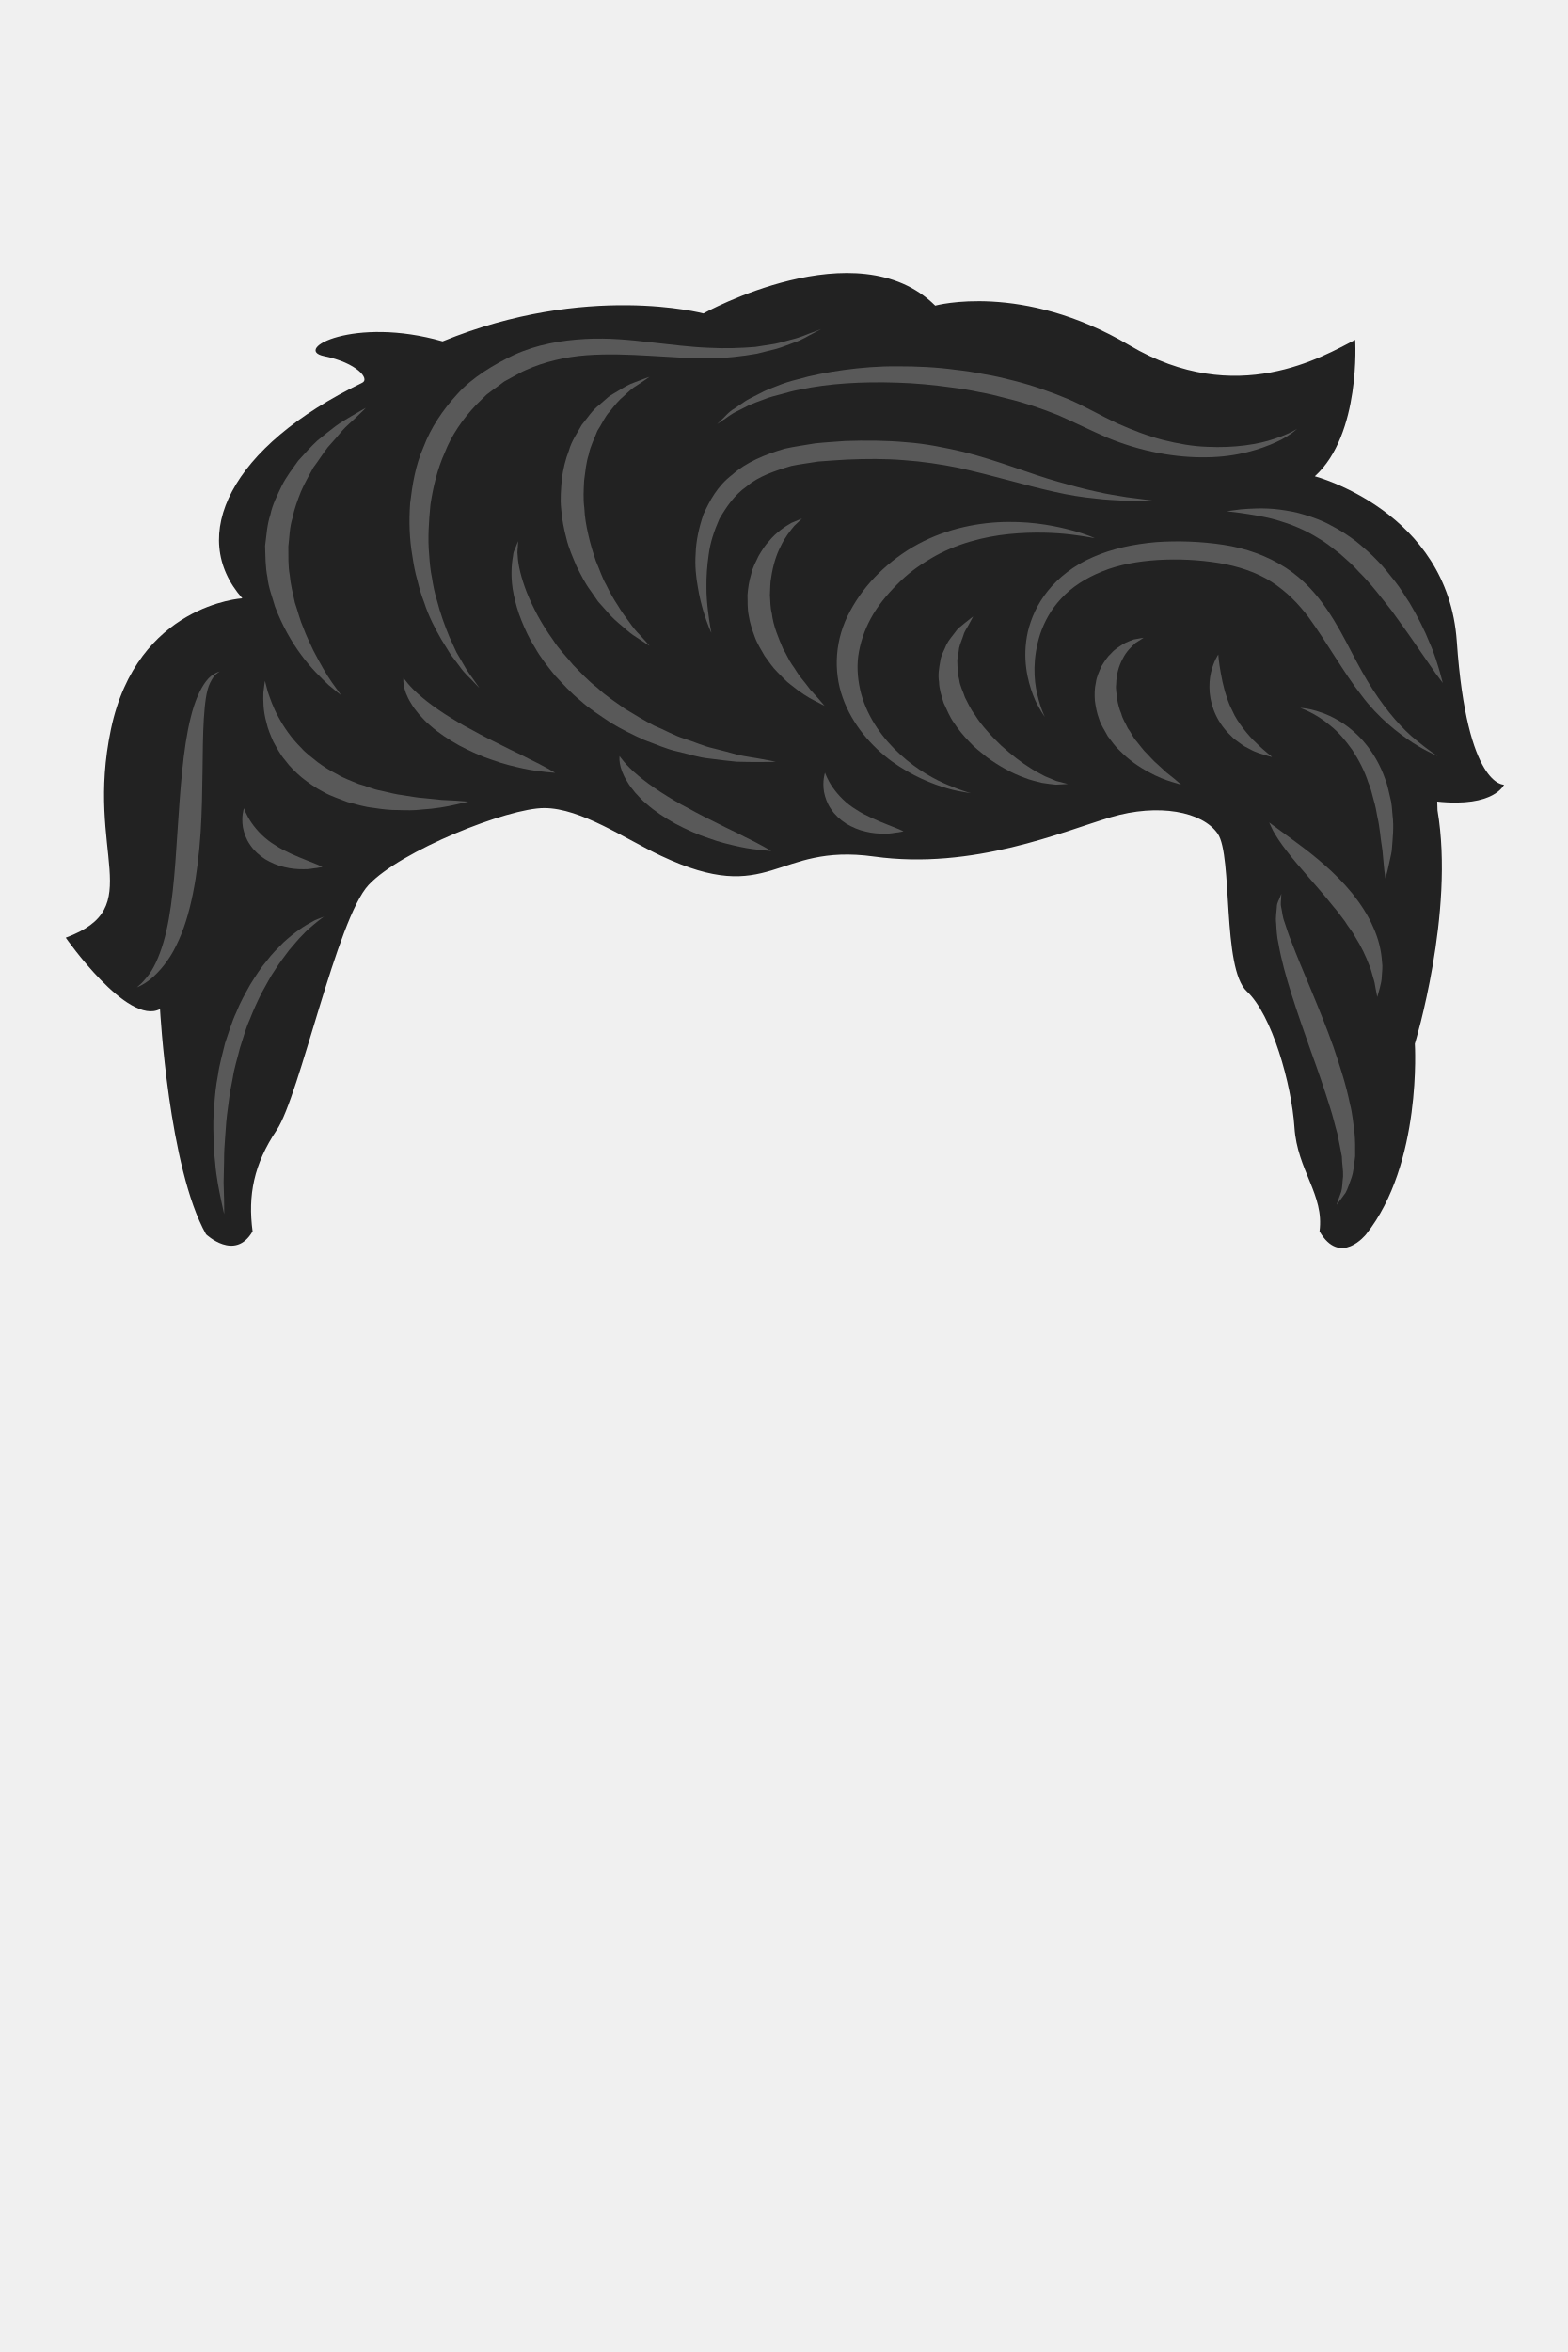
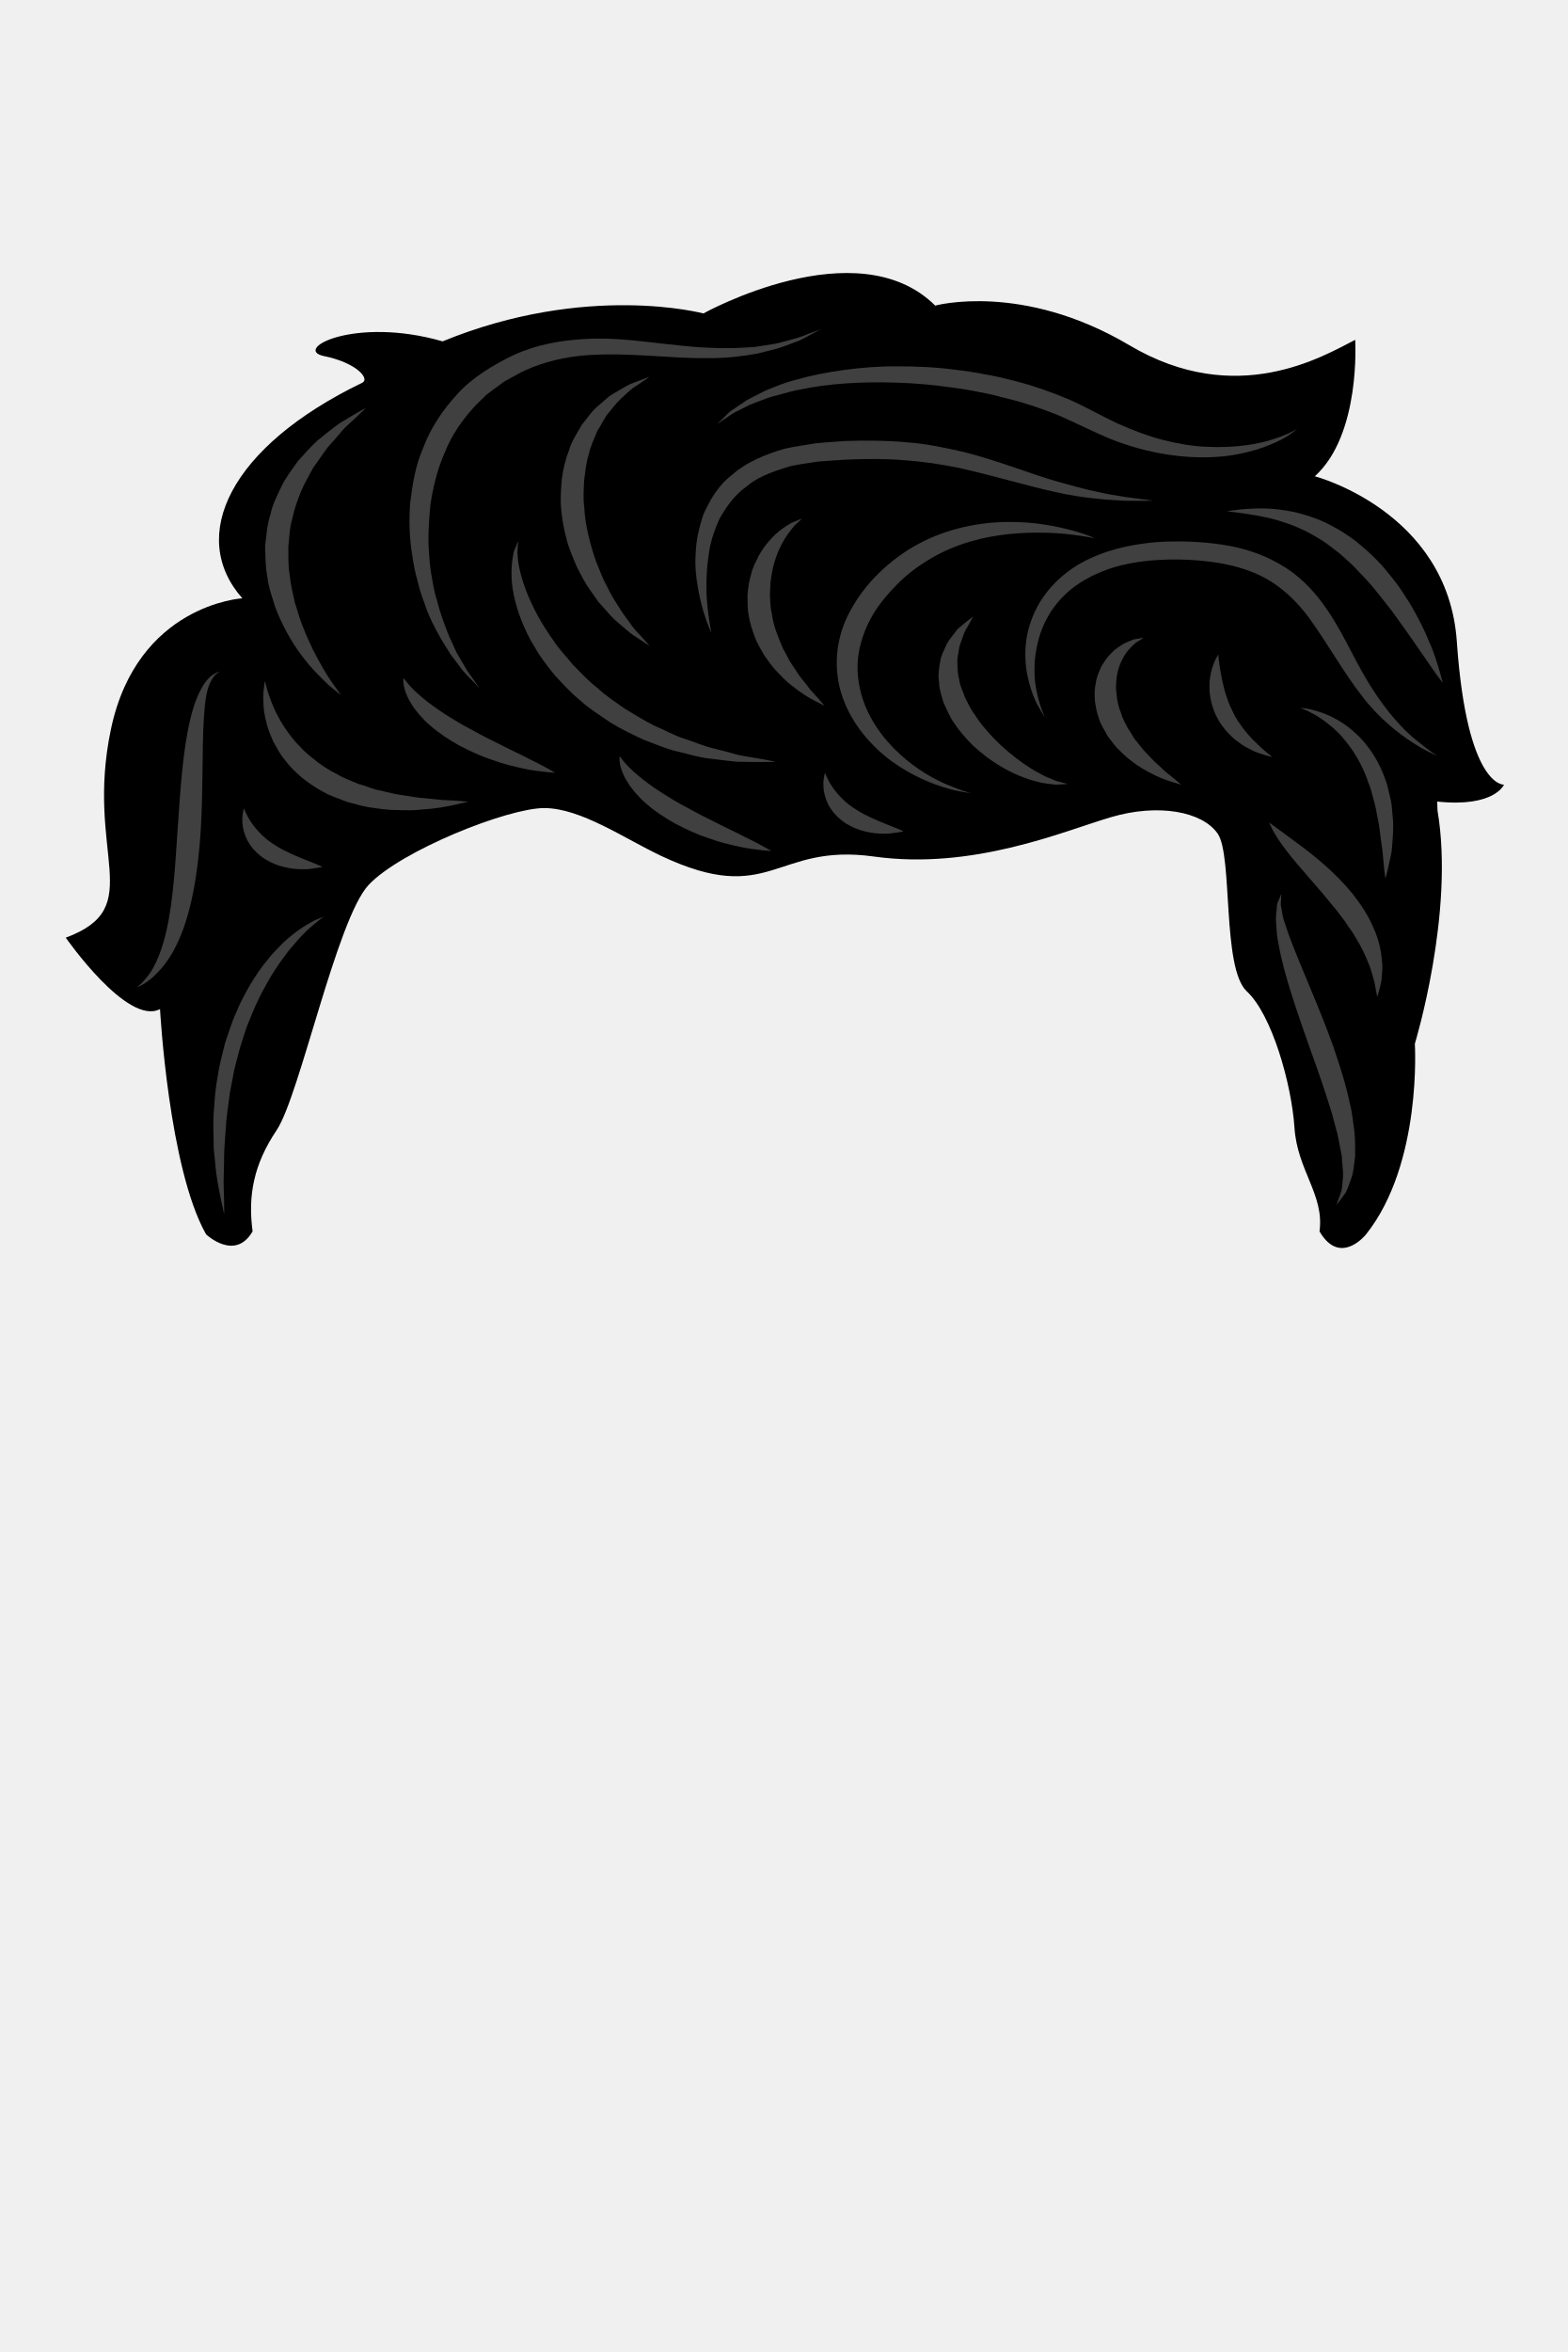
<svg xmlns="http://www.w3.org/2000/svg" id="Layer_1" version="1.1" viewBox="0 0 400 600">
  <defs>
    <style>
      .st0 {
        fill: #fff;
      }

      .st1 {
        opacity: .25;
      }

      .st2 {
-         fill: #222;
+         fill: $[hairColor];
      }
    </style>
  </defs>
  <g id="hair_1">
    <path id="hair" class="st2" d="M383.76,200.17s-9.46.85-12.05-36.54c-2.3-33.26-36.23-42.13-36.23-42.13,11.83-10.68,10.3-34.81,10.3-34.81-8.13,4.15-30.26,17.6-57.62,1.38-27.36-16.22-49.54-10.11-49.54-10.11-19.96-19.81-59.15,2-59.15,2,0,0-29.7-7.96-66.54,7.12-22.56-6.48-38.48,2.09-30.19,3.78s11.71,5.81,9.69,6.78c-33.73,16.29-44.6,39.13-30.6,54.99,0,0-26.83,1.54-33.53,33.42-6.71,31.88,9.56,45.35-11.52,53.15,0,0,15.72,22.6,24.05,18.22,0,0,0,0,0,0,0,.06,2.21,40.59,11.75,57.46,0,0,7.38,7.01,11.87-.76-1.23-9.13.28-17.1,6.14-25.82s15.33-53.86,23.46-62.55c8.13-8.7,35.51-19.65,44.86-19.61s20.47,7.8,29.75,12.18c28.1,13.24,28.9-3.34,54.3.18,25.4,3.53,48.35-6.45,60.48-10.03s23.35-1.45,27.26,4.2c3.91,5.65,1.03,34.3,7.43,40.23,6.41,5.93,11.42,23.66,12.15,34.7s7.66,17.14,6.4,26.53c5.28,9.07,11.87.76,11.87.76,14.37-18.05,12.45-48.62,12.45-48.62,0,0,10.22-33.4,5.78-59.54-.02-.75-.04-1.5-.07-2.25,14.65,1.55,17.05-4.33,17.05-4.33Z" />
    <g id="details" class="st1">
      <path class="st0" d="M86.95,177.28s-1.17-.89-3.11-2.53c-1.81-1.73-4.48-4.26-6.96-7.65-2.52-3.38-4.91-7.6-6.71-12.36-.69-2.42-1.68-4.9-1.94-7.53-.54-2.6-.49-5.29-.59-7.97.36-2.67.48-5.37,1.35-7.94.53-2.63,1.81-5.04,2.91-7.39,1.16-2.33,2.79-4.4,4.19-6.38,1.69-1.85,3.23-3.61,4.85-5.1,1.71-1.43,3.33-2.68,4.77-3.78,1.45-1.08,2.93-1.83,4.03-2.54,2.27-1.35,3.6-2.06,3.6-2.06,0,0-1,1.04-2.82,2.74-.88.87-2.09,1.81-3.2,3.07-1.08,1.29-2.29,2.72-3.67,4.22-1.24,1.59-2.36,3.41-3.72,5.21-1.03,1.95-2.23,3.96-3.15,6.12-.86,2.19-1.71,4.44-2.17,6.81-.74,2.32-.75,4.78-1.04,7.19.03,2.44-.09,4.88.35,7.28.21,2.41.82,4.75,1.31,7.03.77,2.23,1.28,4.45,2.18,6.47.75,2.06,1.71,3.94,2.52,5.71,1.8,3.49,3.46,6.35,4.84,8.3,1.44,1.94,2.2,3.08,2.2,3.08Z" />
      <path class="st0" d="M67.6,173.69s.26.99.71,2.73c.57,1.66,1.33,3.99,2.75,6.54,1.37,2.55,3.26,5.33,5.81,7.84,1.15,1.35,2.74,2.42,4.17,3.63,1.54,1.12,3.15,2.2,4.95,3.06,1.65,1.04,3.62,1.68,5.43,2.48,1.99.51,3.75,1.4,5.75,1.73,1.94.43,3.78.96,5.67,1.17,1.86.27,3.59.64,5.28.73,1.68.17,3.22.33,4.58.47,1.4.07,2.62.13,3.62.18,2.02.16,3.18.25,3.18.25,0,0-1.2.28-3.3.76-2.11.5-5.14,1.05-8.76,1.27-1.83.23-3.77.18-5.82.12-2.08.03-4.2-.23-6.38-.57-2.22-.23-4.35-.9-6.54-1.47-2.06-.82-4.29-1.49-6.2-2.6-1.98-1.03-3.76-2.29-5.44-3.61-1.61-1.38-3.12-2.82-4.28-4.43-1.31-1.5-2.17-3.23-3.05-4.8-.72-1.66-1.4-3.22-1.73-4.79-.88-3.03-.86-5.81-.8-7.7.2-1.89.4-2.97.4-2.97Z" />
      <path class="st0" d="M182.93,108.23s.4-.38,1.14-1.11c.83-.66,1.64-1.92,3.44-2.98.85-.58,1.8-1.22,2.83-1.92,1.08-.64,2.33-1.22,3.63-1.9,1.28-.73,2.78-1.27,4.35-1.88,1.56-.65,3.26-1.19,5.09-1.64,3.6-1.05,7.64-1.83,11.95-2.42,4.32-.59,8.94-.97,13.71-.93,4.77,0,9.73.2,14.68.88,2.49.28,4.98.65,7.45,1.15,2.5.4,4.95.99,7.39,1.61,4.88,1.23,9.6,2.9,14.1,4.78,4.51,1.98,8.37,4.26,12.31,6.1,3.81,1.69,7.76,3.23,11.65,4.24,3.89.98,7.72,1.66,11.3,1.77,7.15.35,13.24-.66,17.15-2.02,3.99-1.27,5.92-2.61,5.92-2.61,0,0-.44.36-1.26,1.03-.89.61-2.2,1.56-4.15,2.41-3.79,1.75-9.94,3.79-17.72,3.86-7.77.16-16.79-1.43-25.51-5.07-4.17-1.81-8.3-3.88-12.36-5.66-4.21-1.69-8.63-3.2-13.24-4.31-2.28-.61-4.58-1.19-6.93-1.59-2.32-.5-4.66-.88-7.02-1.17-4.67-.66-9.34-1.1-13.87-1.23-9.04-.31-17.58.22-24.6,1.72-1.79.29-3.42.76-4.98,1.2-1.57.41-3.1.78-4.4,1.33-1.33.51-2.63.94-3.75,1.43-1.08.55-2.06,1.06-2.96,1.51-1.87.85-3.03,1.94-3.97,2.48-.89.6-1.37.93-1.37.93Z" />
      <path class="st0" d="M165.71,164.73s-1.24-.75-3.3-2.14c-1.07-.66-2.23-1.58-3.51-2.73-1.33-1.11-2.86-2.4-4.13-3.98-.69-.77-1.4-1.58-2.15-2.41-.62-.89-1.26-1.82-1.92-2.77-1.41-1.88-2.46-4.02-3.58-6.23-.94-2.25-2-4.59-2.59-7.06-.65-2.46-1.15-4.99-1.34-7.55-.28-2.55-.04-5.14.16-7.66.34-2.53.91-4.99,1.83-7.31.63-2.37,2.15-4.47,3.24-6.48,1.54-1.87,2.7-3.76,4.49-5.12.81-.71,1.59-1.39,2.33-2.03.79-.6,1.69-1.05,2.45-1.53,1.55-.93,2.86-1.74,4.16-2.16,2.47-.97,3.87-1.43,3.87-1.43,0,0-1.18.85-3.22,2.19-1.09.59-2.13,1.59-3.32,2.7-1.28,1.03-2.38,2.41-3.55,3.89-1.34,1.38-2.05,3.27-3.22,5-.71,1.93-1.78,3.85-2.19,6.02-.69,2.11-.87,4.37-1.18,6.65-.11,2.29-.27,4.64.05,6.97.1,2.35.5,4.67,1.04,6.95.51,2.28,1.19,4.51,1.92,6.64.92,2.09,1.56,4.2,2.63,6.05.92,1.91,1.9,3.68,2.97,5.26.96,1.64,2,3.03,2.95,4.29.89,1.28,1.78,2.38,2.65,3.21,1.61,1.73,2.47,2.77,2.47,2.77Z" />
      <path class="st0" d="M247.7,202.34s-.55-.09-1.59-.25c-1.02-.17-2.57-.44-4.43-.99-3.73-1.07-8.97-3.14-14.15-6.89-5.11-3.76-10.05-9.3-12.5-16.21-2.47-6.86-2.02-15.02,1.86-22.06,1.87-3.53,4.37-6.82,7.31-9.7,2.81-2.78,6.45-5.52,10.09-7.46,7.48-4.06,15.95-5.6,22.91-5.63,7.03-.07,12.65,1.17,16.4,2.18,3.78,1.01,5.73,1.97,5.73,1.97,0,0-2.2-.46-6.04-.94-3.84-.46-9.41-.76-15.83-.12-6.39.65-13.66,2.47-19.96,6.24-3.26,1.91-6.03,3.97-8.72,6.73-2.61,2.62-4.93,5.48-6.6,8.56-1.67,3.08-2.74,6.34-3.2,9.61-.42,3.28-.06,6.56.76,9.66,1.71,6.21,5.67,11.56,9.97,15.44,4.29,3.93,8.93,6.47,12.38,7.86,3.43,1.45,5.61,1.99,5.61,1.99Z" />
      <path class="st0" d="M272.45,199.99s-1.11.1-3.03.18c-.96-.11-2.21-.22-3.63-.47-1.28-.37-2.89-.66-4.4-1.3-3.15-1.13-6.5-2.96-9.67-5.3-1.49-1.23-3.15-2.46-4.47-3.95-1.39-1.45-2.68-2.99-3.77-4.65-1.17-1.61-1.88-3.44-2.69-5.16-.58-1.81-1.15-3.59-1.19-5.39-.31-1.77,0-3.51.29-5.12.16-1.62,1.09-3.05,1.59-4.37.65-1.29,1.64-2.34,2.33-3.29.63-.99,1.67-1.6,2.3-2.19,1.39-1.13,2.19-1.71,2.19-1.71,0,0-.44.81-1.21,2.24-.34.71-.99,1.46-1.26,2.49-.3,1.01-.83,2.08-1.11,3.28-.07,1.25-.56,2.51-.44,3.9.04,1.38.07,2.81.48,4.28.15,1.49.98,2.93,1.45,4.45.78,1.45,1.41,2.99,2.49,4.37.89,1.46,1.96,2.84,3.14,4.15,1.13,1.33,2.38,2.58,3.61,3.77,2.56,2.31,5.18,4.34,7.66,5.87,1.22.8,2.46,1.34,3.52,1.96,1.12.47,2.1.88,2.91,1.21,1.85.48,2.9.75,2.9.75Z" />
      <path class="st0" d="M132.2,138.11s-.02.34-.06.98c.02.63-.24,1.59-.05,2.74.09,2.28.87,5.55,2.32,9.3.75,1.87,1.69,3.86,2.79,5.92,1.13,2.06,2.44,4.16,3.96,6.27,1.36,2.18,3.34,4.16,5.06,6.29,1.97,2,3.87,4.09,6.2,5.87,2.08,1.98,4.59,3.59,6.95,5.28,2.51,1.53,5,3.05,7.54,4.35,2.69,1.08,5.07,2.54,7.68,3.33,2.59.8,4.92,1.91,7.29,2.43,2.35.57,4.5,1.16,6.42,1.7,1.95.41,3.7.65,5.12.9,2.86.5,4.52.86,4.52.86,0,0-1.67.07-4.65.06-1.48-.03-3.3.01-5.38-.08-2.06-.21-4.4-.46-6.94-.81-2.58-.25-5.19-1.11-8.06-1.78-2.9-.62-5.64-1.91-8.62-2.99-2.83-1.29-5.75-2.71-8.48-4.38-2.62-1.79-5.41-3.5-7.71-5.62-2.48-1.99-4.49-4.28-6.56-6.48-1.85-2.31-3.68-4.6-5-6.99-1.5-2.32-2.57-4.71-3.49-6.98-.93-2.27-1.53-4.49-1.96-6.53-.87-4.11-.61-7.62-.17-10.04.07-1.22.71-2.04.87-2.66.25-.6.38-.93.38-.93Z" />
      <path class="st0" d="M122.25,175.44s-.47-.48-1.34-1.39c-.81-.95-2.32-2.14-3.62-4.04-.7-.93-1.48-1.95-2.32-3.07-.72-1.17-1.5-2.43-2.34-3.78-1.57-2.73-3.25-5.9-4.41-9.5-.7-1.78-1.26-3.67-1.73-5.65-.58-1.96-.95-4.02-1.27-6.15-.74-4.25-.91-8.81-.57-13.51.56-4.68,1.33-9.59,3.42-14.33,1.81-4.8,4.85-9.42,8.69-13.57,3.72-4.15,9.38-7.55,14.45-9.94,5.86-2.67,12.08-3.7,18.07-4.04,5.99-.34,11.65.26,16.83.86,5.2.56,10.04,1.2,14.49,1.37,4.47.25,8.52.08,12.14-.21,1.78-.28,3.45-.54,4.99-.79,1.53-.3,2.87-.75,4.13-1.06,2.55-.59,4.32-1.5,5.64-1.92,1.3-.49,1.99-.75,1.99-.75,0,0-.63.34-1.83.97-1.24.56-2.84,1.76-5.35,2.55-1.23.43-2.56,1.02-4.09,1.46-1.57.39-3.26.82-5.07,1.27-3.7.65-7.98,1.21-12.65,1.14-9.31.14-20.04-1.52-30.83-.74-5.33.39-10.82,1.67-15.42,3.75-1.21.48-2.48,1.3-3.72,1.93l-1.87,1.02c-.22.19-.96.71-1.41,1.05-1.03.78-2.12,1.5-3.11,2.31l-2.7,2.65c-3.43,3.63-6.25,7.74-7.96,12.13-1.94,4.32-2.97,8.84-3.65,13.24-.43,4.42-.71,8.74-.33,12.83.14,2.05.32,4.04.73,5.95.29,1.92.67,3.77,1.21,5.52.9,3.53,2.08,6.7,3.23,9.49.63,1.38,1.23,2.68,1.77,3.87.67,1.15,1.28,2.21,1.84,3.16,1.04,1.95,2.25,3.36,2.9,4.37.7,1,1.08,1.53,1.08,1.53Z" />
      <path class="st0" d="M158.1,192.89s1.54,2.35,4.73,4.96c1.56,1.33,3.51,2.75,5.7,4.18,2.19,1.41,4.6,2.88,7.16,4.19,2.48,1.4,5.09,2.69,7.56,3.91,2.44,1.26,4.83,2.32,6.81,3.38,4.06,1.94,6.72,3.57,6.72,3.57,0,0-.82-.04-2.24-.18-1.41-.17-3.46-.36-5.81-.88-2.35-.52-5.11-1.15-7.89-2.18-2.85-.92-5.71-2.24-8.48-3.69-2.71-1.52-5.32-3.21-7.42-5.1-1.13-.87-1.97-1.93-2.85-2.83-.8-.98-1.54-1.9-2.06-2.84-1.15-1.81-1.69-3.48-1.87-4.65-.19-1.18-.07-1.84-.07-1.84Z" />
      <path class="st0" d="M56.02,171.32s-.31.22-.88.64c-.53.47-1.01,1.21-1.53,2.24-1.03,2.08-1.34,5.34-1.61,9.22-.47,7.79-.14,18.32-.81,28.91-.71,10.57-2.42,21.33-6.27,28.96-1.83,3.82-4.36,6.69-6.4,8.4-2.07,1.73-3.74,2.19-3.65,2.26,0,0,.27-.25.79-.72.56-.43,1.18-1.18,1.96-2.12,1.55-1.89,2.95-4.92,4.06-8.65,2.23-7.5,2.94-17.92,3.61-28.38.71-10.47,1.37-21.08,3.36-29.01.96-3.96,2.35-7.23,3.94-9.29,1.64-2.17,3.53-2.44,3.44-2.48Z" />
      <path class="st0" d="M82.74,233.78s-1.04.7-2.71,2.09c-.83.69-1.81,1.53-2.85,2.66-1.09,1.03-2.15,2.45-3.39,3.83-1.14,1.53-2.39,3.12-3.56,4.98-1.25,1.77-2.29,3.88-3.47,5.95-1.08,2.16-2.12,4.41-3.04,6.79-1.05,2.31-1.7,4.87-2.52,7.33-.61,2.55-1.45,5.03-1.82,7.61-.25,1.27-.49,2.54-.73,3.79-.16,1.27-.33,2.52-.49,3.75-.36,2.46-.56,4.86-.69,7.15-.19,2.29-.31,4.46-.3,6.47,0,2.01-.13,3.87-.12,5.51.05,1.64.09,3.08.12,4.26.05,2.37.03,3.76.03,3.76,0,0-.32-1.29-.8-3.59-.46-2.3-1.2-5.6-1.52-9.7-.1-1.02-.21-2.09-.33-3.19-.02-1.12-.04-2.27-.07-3.45-.07-2.38-.1-4.89.18-7.5.14-2.61.42-5.31.95-8.03.36-2.74,1.19-5.43,1.82-8.17.93-2.63,1.68-5.35,2.85-7.82,1.01-2.56,2.33-4.87,3.58-7.11,1.35-2.17,2.67-4.25,4.16-5.99,1.38-1.85,2.91-3.33,4.28-4.72,2.87-2.64,5.49-4.35,7.42-5.34.92-.58,1.72-.74,2.23-.98.52-.2.8-.3.8-.3Z" />
      <path class="st0" d="M266.61,182.93s-.32-.49-.92-1.4c-.54-.94-1.4-2.32-2.09-4.19-1.39-3.7-2.86-9.39-1.34-16.19.82-3.37,2.34-7,5.08-10.39,2.71-3.38,6.63-6.54,11.54-8.64,4.86-2.17,10.46-3.32,16.11-3.82,5.61-.39,11.5-.17,17.06.67,5.85.86,11.42,2.89,16.02,5.87,4.6,2.98,7.9,6.81,10.44,10.54,2.59,3.74,4.51,7.47,6.32,10.95,1.81,3.48,3.58,6.71,5.44,9.59,3.72,5.75,7.67,10.17,11.05,12.87,3.31,2.74,5.5,4.11,5.5,4.11,0,0-.59-.29-1.69-.82-1.12-.53-2.71-1.36-4.61-2.58-3.74-2.44-8.91-6.42-13.21-12.22-4.45-5.69-8.41-12.89-13.38-19.77-2.55-3.41-5.63-6.59-9.46-9.06-3.82-2.46-8.59-4.03-13.49-4.83-5.2-.84-10.36-1.06-15.5-.77-5.06.32-10,1.18-14.23,2.92-4.24,1.69-7.87,4.06-10.48,6.91-2.66,2.82-4.33,6.01-5.36,9.05-1.98,6.15-1.66,11.7-.74,15.41.43,1.87.91,3.33,1.3,4.31.42.98.64,1.5.64,1.5Z" />
      <path class="st0" d="M313.02,130.43s1.3-.22,3.6-.49c2.32-.18,5.72-.46,9.81.05,2.03.28,4.27.63,6.49,1.35,2.23.67,4.6,1.52,6.73,2.73,2.23,1.12,4.31,2.5,6.3,3.99,1.89,1.56,3.8,3.16,5.44,4.91,1.74,1.71,3.09,3.58,4.56,5.36,1.44,1.79,2.5,3.71,3.71,5.47,2.14,3.64,3.9,7.1,5.09,10.15,1.35,3,2.05,5.62,2.61,7.42.49,1.82.77,2.86.77,2.86,0,0-.68-.92-1.87-2.52-1.12-1.61-2.71-3.91-4.62-6.67-1.86-2.76-4.15-5.91-6.56-9.26-2.58-3.26-5.2-6.79-8.37-9.92-1.46-1.66-3.14-3.12-4.79-4.57-1.77-1.33-3.4-2.76-5.27-3.82-1.79-1.15-3.66-2.12-5.53-2.91-1.85-.82-3.73-1.41-5.49-1.94-3.57-.99-6.77-1.4-9.02-1.75-2.29-.29-3.6-.45-3.6-.45Z" />
      <path class="st0" d="M331.8,180.6s1.01,0,2.72.39c1.69.4,4.11,1.16,6.63,2.6,1.28.71,2.56,1.59,3.78,2.63,1.22,1.03,2.44,2.21,3.48,3.51,2.14,2.6,3.84,5.66,4.95,8.82.65,1.57.93,3.18,1.31,4.76.46,1.57.5,3.15.64,4.66.38,3.03.03,5.84-.14,8.24-.03,1.2-.38,2.28-.56,3.25-.21.96-.39,1.8-.55,2.48-.32,1.37-.56,2.15-.56,2.15,0,0-.15-.8-.3-2.19-.07-.69-.15-1.53-.24-2.49-.13-.96-.13-2.04-.33-3.2-.41-2.33-.53-5.05-1.2-7.9-.24-1.43-.53-2.9-.97-4.36-.4-1.47-.72-2.98-1.36-4.4-.94-2.94-2.42-5.71-4.03-8.19-1.71-2.43-3.56-4.62-5.58-6.21-3.89-3.33-7.71-4.54-7.71-4.54Z" />
      <path class="st0" d="M291.76,162.71s-.71.49-2,1.28c-1.02.93-2.37,2.16-3.3,4.05-.99,1.8-1.63,4.06-1.67,6.51-.18,1.2.15,2.48.24,3.74.23,1.27.52,2.55,1.07,3.79.31,1.29,1.11,2.47,1.66,3.69.87,1.1,1.32,2.39,2.28,3.4.88,1.04,1.6,2.15,2.57,3.05.92.92,1.69,1.89,2.61,2.64.87.81,1.68,1.55,2.39,2.2.78.62,1.46,1.16,2.02,1.61,1.11.96,1.74,1.5,1.74,1.5,0,0-.87-.23-2.39-.72-1.55-.45-3.67-1.25-6.01-2.56-2.36-1.25-4.94-3.03-7.19-5.33-1.22-1.09-2.13-2.44-3.13-3.76-.75-1.43-1.74-2.82-2.21-4.38-.58-1.53-.87-3.11-1.08-4.68-.1-1.57-.1-3.14.26-4.62.19-1.5.87-2.89,1.44-4.18.77-1.25,1.49-2.42,2.52-3.33.84-.99,2.01-1.66,2.91-2.27,1-.58,2.04-.91,2.76-1.21,1.57-.3,2.5-.43,2.5-.43Z" />
      <path class="st0" d="M310.85,166.96s.12,1.97.64,4.74c.23,1.38.58,2.96,1.02,4.6.52,1.63,1.03,3.35,1.9,4.96.7,1.67,1.77,3.19,2.82,4.6,1.09,1.39,2.21,2.69,3.35,3.71,2.14,2.16,4.04,3.45,3.96,3.53,0,0-.59-.12-1.59-.42-.99-.32-2.51-.7-4.04-1.57-.81-.39-1.68-.84-2.44-1.46-.79-.59-1.72-1.17-2.4-1.96-1.55-1.46-2.88-3.25-3.79-5.16-.92-1.91-1.44-3.92-1.62-5.8-.16-1.88-.03-3.63.31-5.1.66-2.94,1.9-4.69,1.9-4.69Z" />
      <path class="st0" d="M326.94,227.97s-.02.32-.05.93c.04.6-.24,1.51.02,2.6.27,1.11.28,2.32.87,3.83.49,1.49,1.01,3.14,1.74,4.95,2.74,7.23,7.12,16.76,10.65,26.63,1.68,4.95,3.32,9.94,4.28,14.75.64,2.36.79,4.76,1.13,6.97.23,2.24.2,4.39.19,6.34-.27,1.99-.38,3.79-.89,5.36-.61,1.56-.96,2.92-1.56,3.96-1.44,2.03-2.3,3.07-2.3,3.07,0,0,.42-1.3,1.2-3.35.3-1.05.28-2.42.47-3.9.08-1.5-.28-3.23-.31-5.06-.36-1.85-.71-3.85-1.17-5.95-.62-2.1-1.09-4.31-1.85-6.6-1.41-4.56-3.08-9.43-4.86-14.29-3.43-9.74-6.93-19.63-8.27-27.35-.44-1.9-.52-3.72-.61-5.31-.2-1.55.12-3.07.17-4.18,0-1.16.66-1.93.8-2.52.24-.57.36-.88.36-.88Z" />
      <path class="st0" d="M323.83,209.82s2.83,2.08,7.08,5.2c4.21,3.11,9.73,7.48,14.13,12.9,2.16,2.72,4.09,5.65,5.37,8.67,1.36,2.98,2.05,6.04,2.21,8.73.22,1.3,0,2.6-.05,3.69-.02,1.09-.26,2.06-.47,2.86-.41,1.58-.69,2.46-.69,2.46,0,0-.16-.84-.45-2.32-.09-.73-.26-1.6-.58-2.56-.31-.96-.5-2.06-1-3.18-.85-2.27-2.03-4.8-3.64-7.35-.69-1.33-1.77-2.52-2.57-3.88-.98-1.27-1.9-2.6-3-3.84-4.08-5.12-8.76-10.03-11.86-14.11-1.58-2-2.75-3.85-3.48-5.15-.66-1.33-.99-2.12-.99-2.12Z" />
      <path class="st0" d="M204.61,132.31s-.7.66-1.93,1.82c-1.01,1.22-2.39,2.9-3.47,5.2-1.16,2.23-2,4.98-2.43,7.93-.31,1.47-.23,3.02-.33,4.57.12,1.55.07,3.14.49,4.7.37,3.16,1.68,6.19,2.89,9.03.85,1.34,1.37,2.77,2.24,3.98.89,1.19,1.52,2.46,2.39,3.48.86,1.03,1.61,2.01,2.27,2.9.76.83,1.42,1.56,1.96,2.16,1.07,1.25,1.69,1.97,1.69,1.97,0,0-.92-.44-2.51-1.29-1.64-.8-3.77-2.17-6.1-4.07-1.23-.9-2.27-2.09-3.46-3.29-1.22-1.19-2.15-2.65-3.23-4.11-.86-1.53-1.89-3.11-2.5-4.83-.63-1.72-1.23-3.47-1.51-5.29-.39-1.8-.3-3.64-.34-5.43.14-1.8.41-3.55.92-5.21.34-1.68,1.21-3.22,1.89-4.67.83-1.42,1.66-2.73,2.69-3.83,1.84-2.27,4.14-3.74,5.71-4.64,1.66-.72,2.65-1.08,2.65-1.08Z" />
      <path class="st0" d="M210.51,197.13s.57,1.74,1.93,3.7c1.36,1.97,3.42,4.17,6.1,5.75,1.27.86,2.71,1.54,4.07,2.18,1.37.64,2.73,1.16,3.9,1.64,1.2.48,2.2.88,2.9,1.16.71.29,1.11.52,1.11.52,0,0-.49.13-1.35.26-.83.05-2.12.41-3.53.33-1.45.01-3.11-.11-4.8-.54-1.71-.37-3.41-1.1-4.97-2.04-1.52-.99-2.88-2.24-3.82-3.68-.99-1.4-1.52-2.99-1.8-4.38-.47-2.87.25-4.9.25-4.9Z" />
      <path class="st0" d="M181.48,161.37s-.95-1.89-1.99-5.36c-.5-1.74-1.07-3.87-1.45-6.35-.45-2.48-.76-5.32-.54-8.43.09-3.12.79-6.5,2-10.05,1.57-3.41,3.53-7.2,7.34-10.08,3.47-3.13,8.34-5.17,13.36-6.63,2.55-.58,5.19-.91,7.81-1.37,2.72-.28,5.07-.4,7.62-.6,5.23-.18,10.48-.15,15.56.32,5.12.36,10.05,1.41,14.71,2.48,9.29,2.35,17.1,5.66,24.14,7.61,3.51,1.01,6.75,1.88,9.68,2.5,2.91.71,5.55,1.03,7.69,1.42,4.35.56,6.84.88,6.84.88,0,0-2.52.1-6.97.04-2.21-.16-4.93-.19-8-.6-3.09-.3-6.57-.84-10.25-1.69-7.41-1.63-15.72-4.2-24.56-6.14-4.45-.89-9.08-1.6-13.85-1.93-4.79-.4-9.64-.35-14.47-.15-2.46.17-5.14.29-7.4.5-2.28.39-4.62.65-6.83,1.12-4.24,1.25-8.43,2.67-11.38,5.2-3.24,2.27-5.24,5.33-6.97,8.28-1.38,3.09-2.37,6.17-2.74,9.11-.43,2.92-.61,5.67-.58,8.1-.03,2.44.19,4.57.4,6.32.41,3.51.86,5.51.86,5.51Z" />
      <path class="st0" d="M62.25,206.2s.57,1.74,1.93,3.7c1.36,1.97,3.42,4.17,6.1,5.75,1.27.86,2.71,1.54,4.07,2.18,1.37.64,2.73,1.16,3.9,1.64,1.2.48,2.2.88,2.9,1.16.71.29,1.11.52,1.11.52,0,0-.49.13-1.35.26-.83.05-2.12.41-3.53.33-1.45.01-3.11-.11-4.8-.54-1.71-.37-3.41-1.1-4.97-2.04-1.52-.99-2.88-2.24-3.82-3.68-.99-1.4-1.52-2.99-1.8-4.38-.47-2.87.25-4.9.25-4.9Z" />
      <path class="st0" d="M102.96,172.94s1.54,2.35,4.73,4.96c1.56,1.33,3.51,2.75,5.7,4.18,2.19,1.41,4.6,2.88,7.16,4.19,2.48,1.4,5.09,2.69,7.56,3.91,2.44,1.26,4.83,2.32,6.81,3.38,4.06,1.94,6.72,3.57,6.72,3.57,0,0-.82-.04-2.24-.18-1.41-.17-3.46-.36-5.81-.88-2.35-.52-5.11-1.15-7.89-2.18-2.85-.92-5.71-2.24-8.48-3.69-2.71-1.52-5.32-3.21-7.42-5.1-1.13-.87-1.97-1.93-2.85-2.83-.8-.98-1.54-1.9-2.06-2.84-1.15-1.81-1.69-3.48-1.87-4.65-.19-1.18-.07-1.84-.07-1.84Z" />
    </g>
  </g>
</svg>
